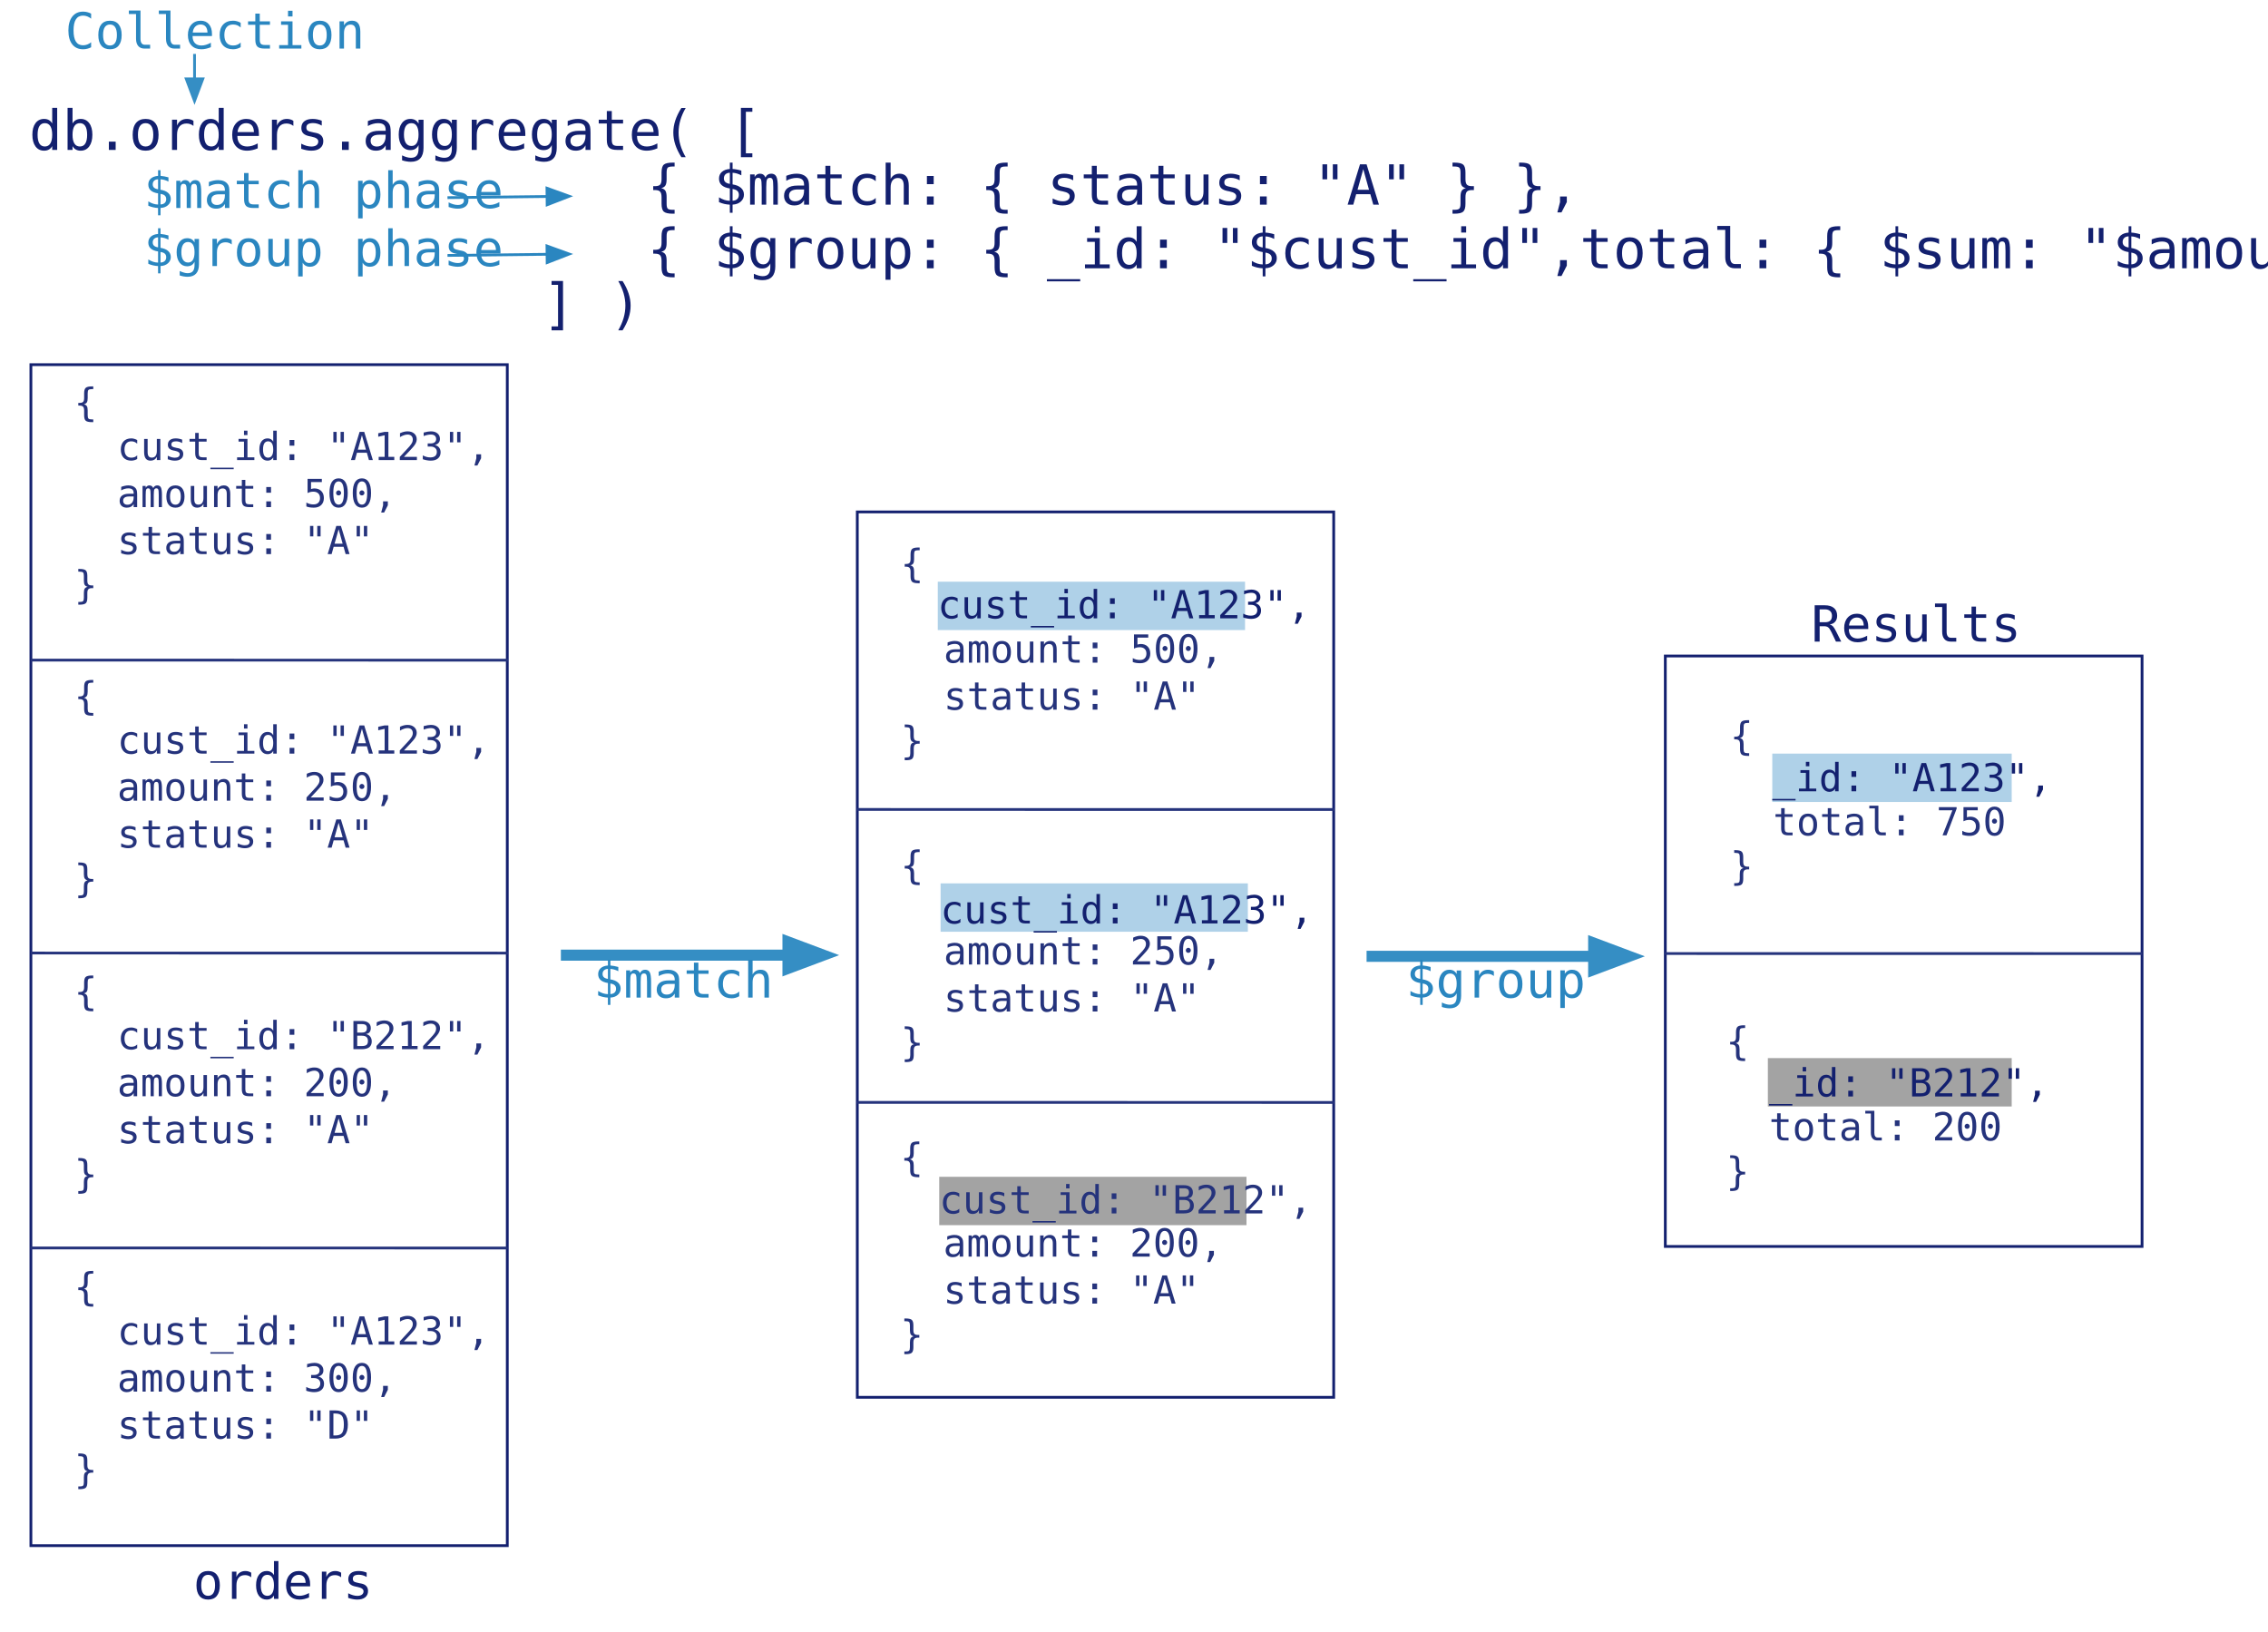
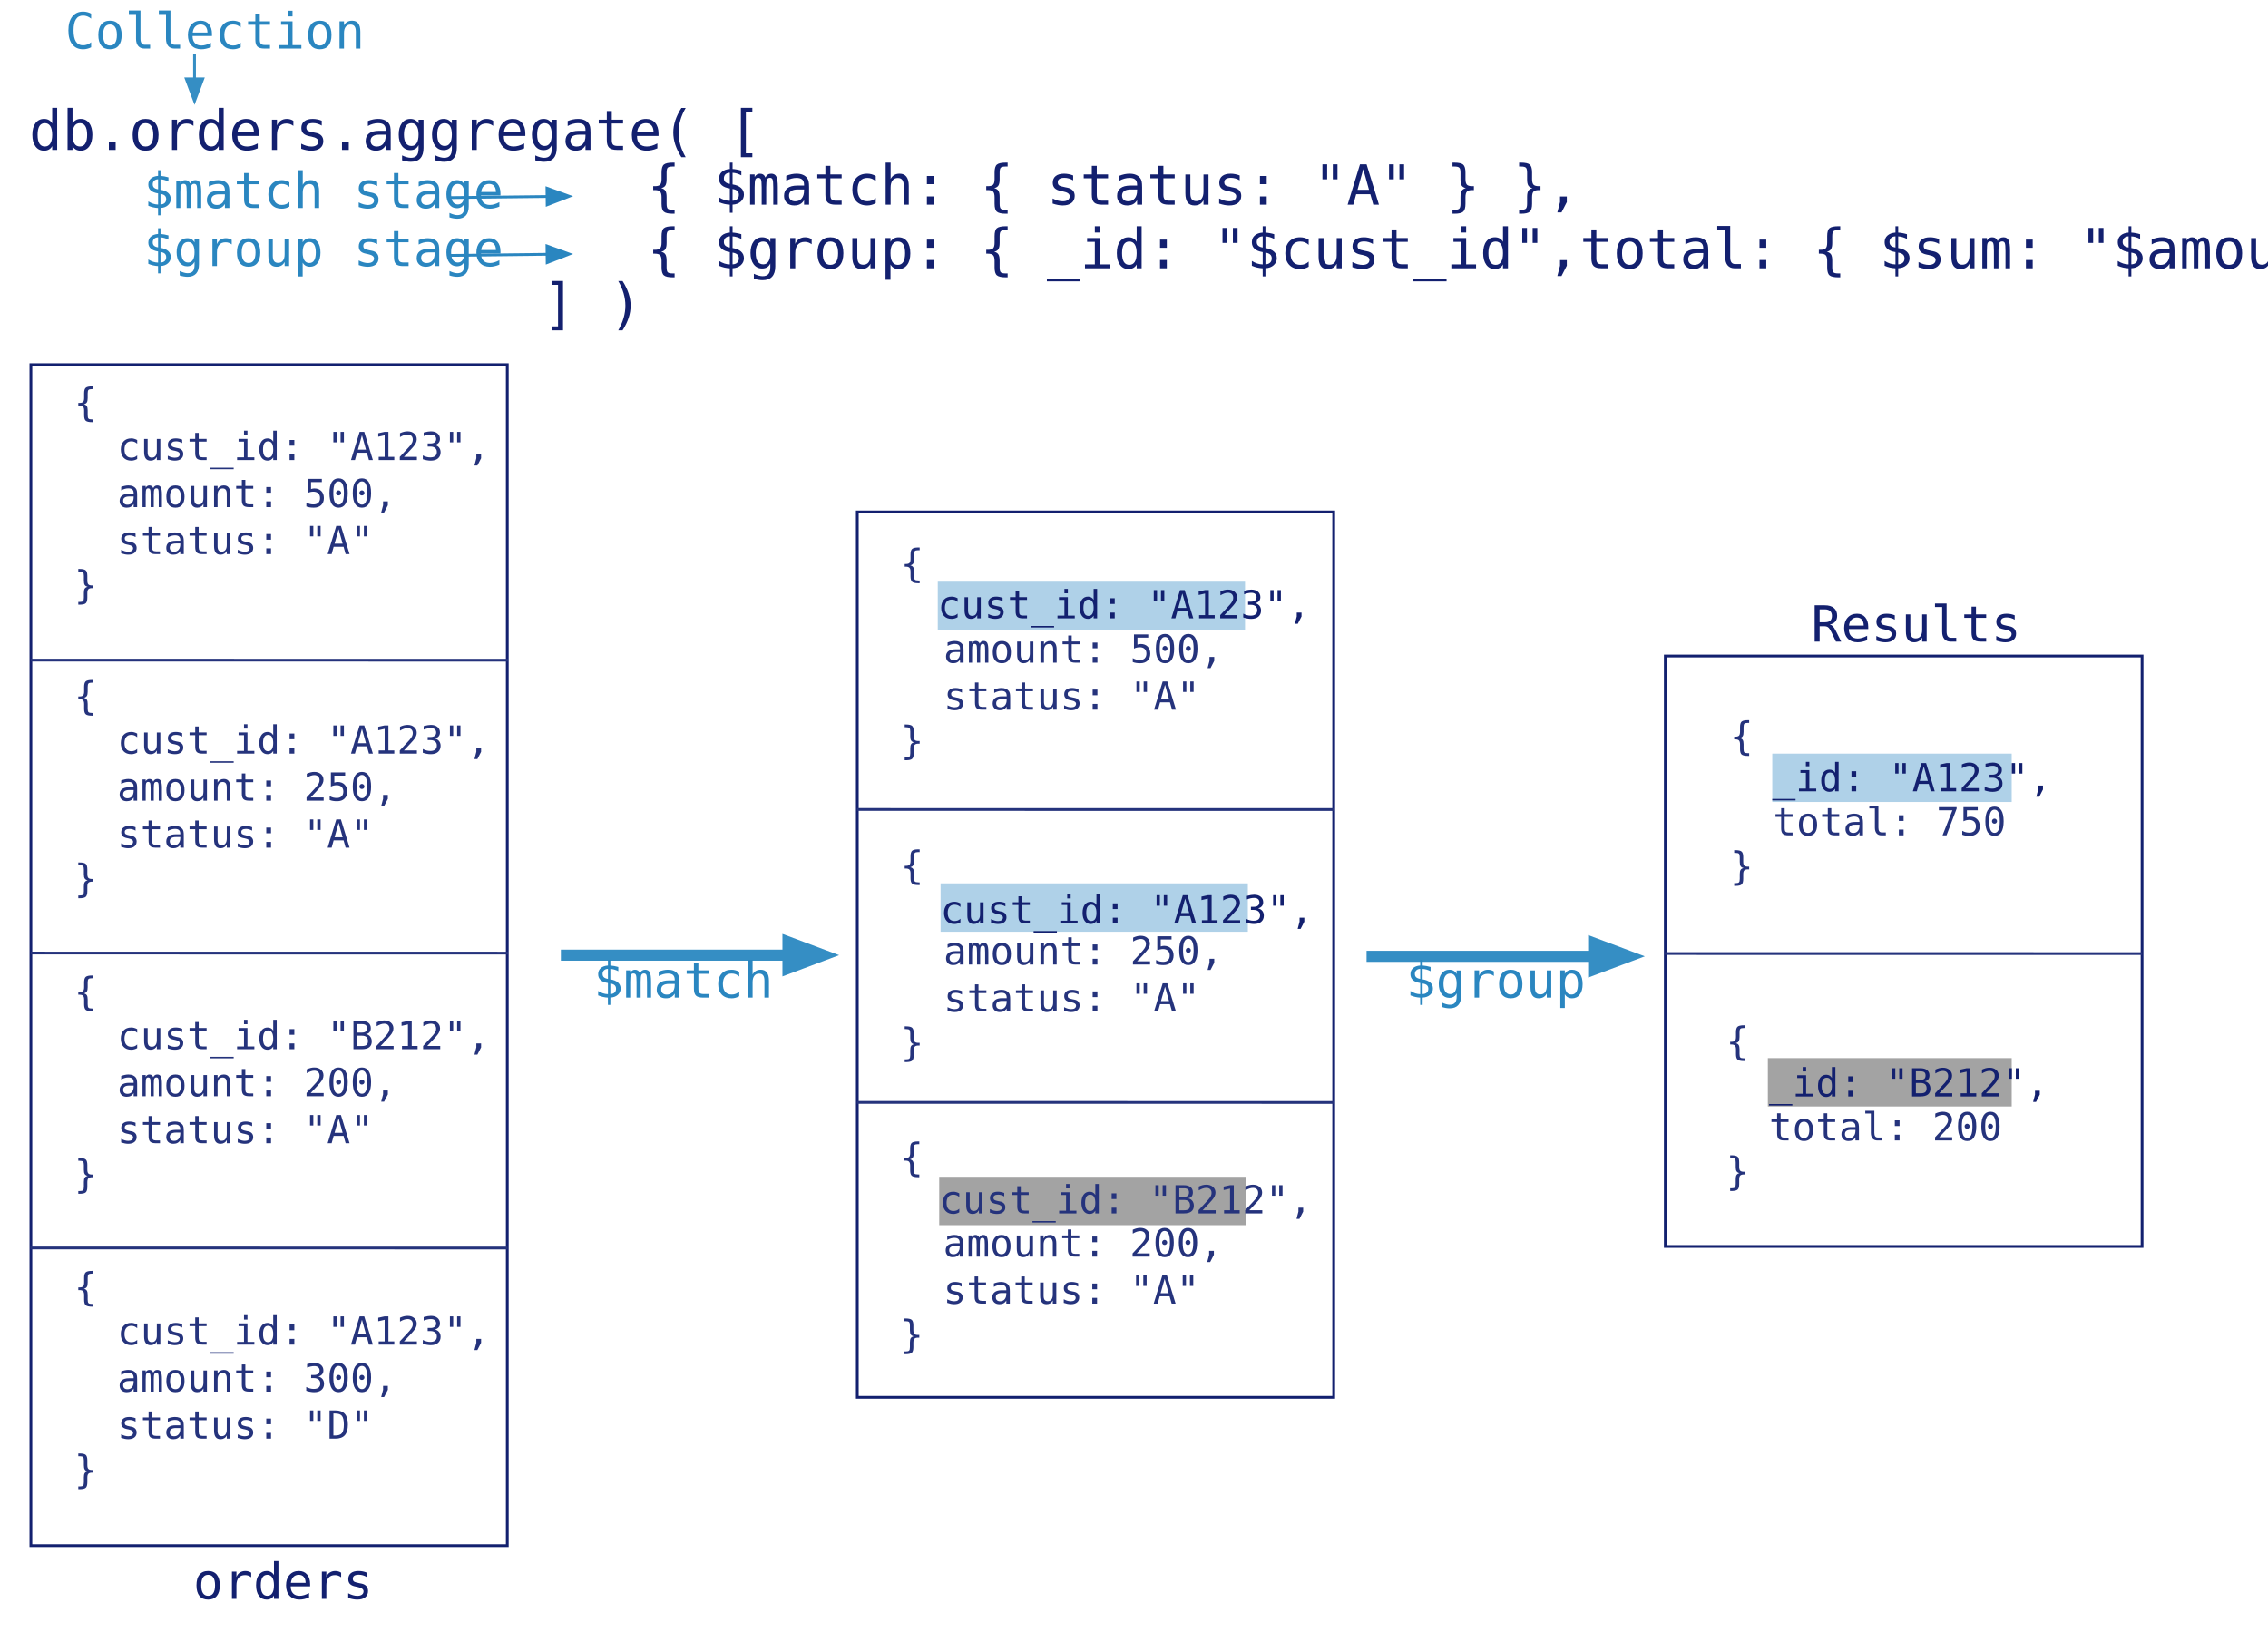
- <svg xmlns="http://www.w3.org/2000/svg" version="1.1" x="0px" y="0px" width="820" height="590" viewBox="0, 0, 820, 590">
-   <g id="Layer 2">
+ <svg xmlns="http://www.w3.org/2000/svg" version="1.1" x="0" y="0" width="820" height="590" viewBox="0, 0, 820, 590">
+   <g id="Layer_2">
    <g>
      <path d="M339.058,210.318 L450.147,210.318 L450.147,227.807 L339.058,227.807 z" fill="#AFD1E8" />
-       <text transform="matrix(1, 0, 0, 1, 397.538, 219.685)">
-         <tspan x="-58.559" y="3.878" font-family="Inconsolata" font-size="14" fill="#13206F">cust_id: "A123",</tspan>
+       <text transform="matrix(1, 0, 0, 1, 395.479, 219.063)">
+         <tspan x="-56.5" y="4.5" font-family="Inconsolata" font-size="14" fill="#13206F">cust_id: "A123",</tspan>
      </text>
    </g>
    <g>
      <path d="M340.074,319.396 L451.164,319.396 L451.164,336.885 L340.074,336.885 z" fill="#AFD1E8" />
-       <text transform="matrix(1, 0, 0, 1, 396.851, 329.563)">
-         <tspan x="-56.855" y="4.321" font-family="Inconsolata" font-size="14" fill="#13206F">cust_id: "A123",</tspan>
+       <text transform="matrix(1, 0, 0, 1, 396.496, 329.384)">
+         <tspan x="-56.5" y="4.5" font-family="Inconsolata" font-size="14" fill="#13206F">cust_id: "A123",</tspan>
      </text>
    </g>
    <path d="M309.96,185.092 L482.2,185.092 L482.2,505.213 L309.96,505.213 z" fill-opacity="0" stroke="#13206F" stroke-width="1" />
-     <text transform="matrix(1, 0, 0, 1, 383.292, 345.228)">
-       <tspan x="-57.707" y="-27.5" font-family="Inconsolata" font-size="14" fill="#25337C">{ </tspan>
-       <tspan x="-57.707" y="-12.5" font-family="Inconsolata" font-size="14" fill="#25337C">  </tspan>
-       <tspan x="-57.707" y="3.5" font-family="GillSansMT" font-size="14" fill="#25337C">    </tspan>
-       <tspan x="-42.148" y="3.5" font-family="Inconsolata" font-size="14" fill="#25337C">amount: 250,</tspan>
-       <tspan x="-57.707" y="20.5" font-family="GillSansMT" font-size="14" fill="#25337C">    </tspan>
-       <tspan x="-42.148" y="20.5" font-family="Inconsolata" font-size="14" fill="#25337C">status: "A"</tspan>
-       <tspan x="-57.707" y="36.5" font-family="Inconsolata" font-size="14" fill="#25337C">}</tspan>
-     </text>
-     <text transform="matrix(1, 0, 0, 1, 380.957, 236.092)">
-       <tspan x="-55.372" y="-27.5" font-family="Inconsolata" font-size="14" fill="#25337C">{ </tspan>
-       <tspan x="-55.372" y="-12.5" font-family="Inconsolata" font-size="14" fill="#25337C">  </tspan>
-       <tspan x="-55.372" y="3.5" font-family="GillSansMT" font-size="14" fill="#25337C">    </tspan>
-       <tspan x="-39.814" y="3.5" font-family="Inconsolata" font-size="14" fill="#25337C">amount: 500,</tspan>
-       <tspan x="-55.372" y="20.5" font-family="GillSansMT" font-size="14" fill="#25337C">    </tspan>
-       <tspan x="-39.814" y="20.5" font-family="Inconsolata" font-size="14" fill="#25337C">status: "A"</tspan>
-       <tspan x="-55.372" y="36.5" font-family="Inconsolata" font-size="14" fill="#25337C">}</tspan>
-     </text>
+     <g>
+       <text transform="matrix(1, 0, 0, 1, 329.585, 313.228)">
+         <tspan x="-4" y="4.5" font-family="Inconsolata" font-size="14" fill="#25337C">{ </tspan>
+       </text>
+       <text transform="matrix(1, 0, 0, 1, 383.644, 344.228)">
+         <tspan x="-42.5" y="4.5" font-family="Inconsolata" font-size="14" fill="#25337C">amount: 250,</tspan>
+       </text>
+       <text transform="matrix(1, 0, 0, 1, 380.144, 361.228)">
+         <tspan x="-39" y="4.5" font-family="Inconsolata" font-size="14" fill="#25337C">status: "A"</tspan>
+       </text>
+       <text transform="matrix(1, 0, 0, 1, 329.585, 377.228)">
+         <tspan x="-4" y="4.5" font-family="Inconsolata" font-size="14" fill="#25337C">}</tspan>
+       </text>
+     </g>
+     <g>
+       <text transform="matrix(1, 0, 0, 1, 329.585, 204.092)">
+         <tspan x="-4" y="4.5" font-family="Inconsolata" font-size="14" fill="#25337C">{ </tspan>
+       </text>
+       <text transform="matrix(1, 0, 0, 1, 383.643, 235.092)">
+         <tspan x="-42.5" y="4.5" font-family="Inconsolata" font-size="14" fill="#25337C">amount: 500,</tspan>
+       </text>
+       <text transform="matrix(1, 0, 0, 1, 380.143, 252.092)">
+         <tspan x="-39" y="4.5" font-family="Inconsolata" font-size="14" fill="#25337C">status: "A"</tspan>
+       </text>
+       <text transform="matrix(1, 0, 0, 1, 329.585, 268.092)">
+         <tspan x="-4" y="4.5" font-family="Inconsolata" font-size="14" fill="#25337C">}</tspan>
+       </text>
+     </g>
    <path d="M309.83,292.67 L482.33,292.693" fill-opacity="0" stroke="#25337C" stroke-width="1" />
    <path d="M309.83,398.58 L482.33,398.603" fill-opacity="0" stroke="#25337C" stroke-width="1" />
-     <text transform="matrix(1, 0, 0, 1, 383.227, 450.846)">
-       <tspan x="-57.772" y="-27.5" font-family="Inconsolata" font-size="14" fill="#25337C">{ </tspan>
-       <tspan x="-57.772" y="-12.5" font-family="Inconsolata" font-size="14" fill="#25337C">  </tspan>
-       <tspan x="-57.772" y="3.5" font-family="GillSansMT" font-size="14" fill="#25337C">    </tspan>
-       <tspan x="-42.213" y="3.5" font-family="Inconsolata" font-size="14" fill="#25337C">amount: 200,</tspan>
-       <tspan x="-57.772" y="20.5" font-family="GillSansMT" font-size="14" fill="#25337C">    </tspan>
-       <tspan x="-42.213" y="20.5" font-family="Inconsolata" font-size="14" fill="#25337C">status: "A"</tspan>
-       <tspan x="-57.772" y="36.5" font-family="Inconsolata" font-size="14" fill="#25337C">}</tspan>
-     </text>
+     <g>
+       <text transform="matrix(1, 0, 0, 1, 329.455, 418.846)">
+         <tspan x="-4" y="4.5" font-family="Inconsolata" font-size="14" fill="#25337C">{ </tspan>
+       </text>
+       <text transform="matrix(1, 0, 0, 1, 383.514, 449.846)">
+         <tspan x="-42.5" y="4.5" font-family="Inconsolata" font-size="14" fill="#25337C">amount: 200,</tspan>
+       </text>
+       <text transform="matrix(1, 0, 0, 1, 380.014, 466.846)">
+         <tspan x="-39" y="4.5" font-family="Inconsolata" font-size="14" fill="#25337C">status: "A"</tspan>
+       </text>
+       <text transform="matrix(1, 0, 0, 1, 329.455, 482.846)">
+         <tspan x="-4" y="4.5" font-family="Inconsolata" font-size="14" fill="#25337C">}</tspan>
+       </text>
+     </g>
    <path d="M339.58,425.484 L450.67,425.484 L450.67,442.972 L339.58,442.972 z" fill="#A3A3A3" />
-     <text transform="matrix(1, 0, 0, 1, 395.58, 434.228)">
-       <tspan x="-56" y="4.5" font-family="Inconsolata" font-size="14" fill="#25337C">cust_id: "B212",</tspan>
+     <text transform="matrix(1, 0, 0, 1, 396.08, 434.228)">
+       <tspan x="-56.5" y="4.5" font-family="Inconsolata" font-size="14" fill="#25337C">cust_id: "B212",</tspan>
    </text>
    <g>
      <path d="M11.17,131.848 L183.41,131.848 L183.41,558.848 L11.17,558.848 z" fill-opacity="0" stroke="#13206F" stroke-width="1" />
-       <text transform="matrix(1, 0, 0, 1, 93.295, 178.848)">
-         <tspan x="-66.5" y="-28.5" font-family="Inconsolata" font-size="14" fill="#25337C">{ </tspan>
-         <tspan x="-66.5" y="-12.5" font-family="GillSansMT" font-size="14" fill="#25337C">    </tspan>
-         <tspan x="-50.941" y="-12.5" font-family="Inconsolata" font-size="14" fill="#25337C">cust_id: "A123",</tspan>
-         <tspan x="-66.5" y="4.5" font-family="GillSansMT" font-size="14" fill="#25337C">    </tspan>
-         <tspan x="-50.941" y="4.5" font-family="Inconsolata" font-size="14" fill="#25337C">amount: 500,</tspan>
-         <tspan x="-66.5" y="21.5" font-family="GillSansMT" font-size="14" fill="#25337C">    </tspan>
-         <tspan x="-50.941" y="21.5" font-family="Inconsolata" font-size="14" fill="#25337C">status: "A"</tspan>
-         <tspan x="-66.5" y="37.5" font-family="Inconsolata" font-size="14" fill="#25337C">}</tspan>
-       </text>
+       <g>
+         <text transform="matrix(1, 0, 0, 1, 30.795, 145.848)">
+           <tspan x="-4" y="4.5" font-family="Inconsolata" font-size="14" fill="#25337C">{ </tspan>
+         </text>
+         <text transform="matrix(1, 0, 0, 1, 98.854, 161.848)">
+           <tspan x="-56.5" y="4.5" font-family="Inconsolata" font-size="14" fill="#25337C">cust_id: "A123",</tspan>
+         </text>
+         <text transform="matrix(1, 0, 0, 1, 84.854, 178.848)">
+           <tspan x="-42.5" y="4.5" font-family="Inconsolata" font-size="14" fill="#25337C">amount: 500,</tspan>
+         </text>
+         <text transform="matrix(1, 0, 0, 1, 81.354, 195.848)">
+           <tspan x="-39" y="4.5" font-family="Inconsolata" font-size="14" fill="#25337C">status: "A"</tspan>
+         </text>
+         <text transform="matrix(1, 0, 0, 1, 30.795, 211.848)">
+           <tspan x="-4" y="4.5" font-family="Inconsolata" font-size="14" fill="#25337C">}</tspan>
+         </text>
+       </g>
      <path d="M11.17,238.672 L183.67,238.695" fill-opacity="0" stroke="#25337C" stroke-width="1" />
-       <text transform="matrix(1, 0, 0, 1, 93.295, 284.984)">
-         <tspan x="-66.5" y="-28.5" font-family="Inconsolata" font-size="14" fill="#25337C">{ </tspan>
-         <tspan x="-66.5" y="-12.5" font-family="GillSansMT" font-size="14" fill="#25337C">    </tspan>
-         <tspan x="-50.941" y="-12.5" font-family="Inconsolata" font-size="14" fill="#25337C">cust_id: "A123",</tspan>
-         <tspan x="-66.5" y="4.5" font-family="GillSansMT" font-size="14" fill="#25337C">    </tspan>
-         <tspan x="-50.941" y="4.5" font-family="Inconsolata" font-size="14" fill="#25337C">amount: 250,</tspan>
-         <tspan x="-66.5" y="21.5" font-family="GillSansMT" font-size="14" fill="#25337C">    </tspan>
-         <tspan x="-50.941" y="21.5" font-family="Inconsolata" font-size="14" fill="#25337C">status: "A"</tspan>
-         <tspan x="-66.5" y="37.5" font-family="Inconsolata" font-size="14" fill="#25337C">}</tspan>
-       </text>
+       <g>
+         <text transform="matrix(1, 0, 0, 1, 30.795, 251.984)">
+           <tspan x="-4" y="4.5" font-family="Inconsolata" font-size="14" fill="#25337C">{ </tspan>
+         </text>
+         <text transform="matrix(1, 0, 0, 1, 98.854, 267.984)">
+           <tspan x="-56.5" y="4.5" font-family="Inconsolata" font-size="14" fill="#25337C">cust_id: "A123",</tspan>
+         </text>
+         <text transform="matrix(1, 0, 0, 1, 84.854, 284.984)">
+           <tspan x="-42.5" y="4.5" font-family="Inconsolata" font-size="14" fill="#25337C">amount: 250,</tspan>
+         </text>
+         <text transform="matrix(1, 0, 0, 1, 81.354, 301.984)">
+           <tspan x="-39" y="4.5" font-family="Inconsolata" font-size="14" fill="#25337C">status: "A"</tspan>
+         </text>
+         <text transform="matrix(1, 0, 0, 1, 30.795, 317.984)">
+           <tspan x="-4" y="4.5" font-family="Inconsolata" font-size="14" fill="#25337C">}</tspan>
+         </text>
+       </g>
      <path d="M11.17,344.582 L183.67,344.605" fill-opacity="0" stroke="#25337C" stroke-width="1" />
-       <text transform="matrix(1, 0, 0, 1, 93.295, 391.848)">
-         <tspan x="-66.5" y="-28.5" font-family="Inconsolata" font-size="14" fill="#25337C">{ </tspan>
-         <tspan x="-66.5" y="-12.5" font-family="GillSansMT" font-size="14" fill="#25337C">    </tspan>
-         <tspan x="-50.941" y="-12.5" font-family="Inconsolata" font-size="14" fill="#25337C">cust_id: "B212",</tspan>
-         <tspan x="-66.5" y="4.5" font-family="GillSansMT" font-size="14" fill="#25337C">    </tspan>
-         <tspan x="-50.941" y="4.5" font-family="Inconsolata" font-size="14" fill="#25337C">amount: 200,</tspan>
-         <tspan x="-66.5" y="21.5" font-family="GillSansMT" font-size="14" fill="#25337C">    </tspan>
-         <tspan x="-50.941" y="21.5" font-family="Inconsolata" font-size="14" fill="#25337C">status: "A"</tspan>
-         <tspan x="-66.5" y="37.5" font-family="Inconsolata" font-size="14" fill="#25337C">}</tspan>
-       </text>
+       <g>
+         <text transform="matrix(1, 0, 0, 1, 30.795, 358.848)">
+           <tspan x="-4" y="4.5" font-family="Inconsolata" font-size="14" fill="#25337C">{ </tspan>
+         </text>
+         <text transform="matrix(1, 0, 0, 1, 98.854, 374.848)">
+           <tspan x="-56.5" y="4.5" font-family="Inconsolata" font-size="14" fill="#25337C">cust_id: "B212",</tspan>
+         </text>
+         <text transform="matrix(1, 0, 0, 1, 84.854, 391.848)">
+           <tspan x="-42.5" y="4.5" font-family="Inconsolata" font-size="14" fill="#25337C">amount: 200,</tspan>
+         </text>
+         <text transform="matrix(1, 0, 0, 1, 81.354, 408.848)">
+           <tspan x="-39" y="4.5" font-family="Inconsolata" font-size="14" fill="#25337C">status: "A"</tspan>
+         </text>
+         <text transform="matrix(1, 0, 0, 1, 30.795, 424.848)">
+           <tspan x="-4" y="4.5" font-family="Inconsolata" font-size="14" fill="#25337C">}</tspan>
+         </text>
+       </g>
      <path d="M10.998,451.215 L183.498,451.238" fill-opacity="0" stroke="#25337C" stroke-width="1" />
-       <text transform="matrix(1, 0, 0, 1, 93.295, 498.652)">
-         <tspan x="-66.5" y="-28.5" font-family="Inconsolata" font-size="14" fill="#25337C">{ </tspan>
-         <tspan x="-66.5" y="-12.5" font-family="GillSansMT" font-size="14" fill="#25337C">    </tspan>
-         <tspan x="-50.941" y="-12.5" font-family="Inconsolata" font-size="14" fill="#25337C">cust_id: "A123",</tspan>
-         <tspan x="-66.5" y="4.5" font-family="GillSansMT" font-size="14" fill="#25337C">    </tspan>
-         <tspan x="-50.941" y="4.5" font-family="Inconsolata" font-size="14" fill="#25337C">amount: 300,</tspan>
-         <tspan x="-66.5" y="21.5" font-family="GillSansMT" font-size="14" fill="#25337C">    </tspan>
-         <tspan x="-50.941" y="21.5" font-family="Inconsolata" font-size="14" fill="#25337C">status: "D"</tspan>
-         <tspan x="-66.5" y="37.5" font-family="Inconsolata" font-size="14" fill="#25337C">}</tspan>
-       </text>
+       <g>
+         <text transform="matrix(1, 0, 0, 1, 30.795, 465.652)">
+           <tspan x="-4" y="4.5" font-family="Inconsolata" font-size="14" fill="#25337C">{ </tspan>
+         </text>
+         <text transform="matrix(1, 0, 0, 1, 98.854, 481.652)">
+           <tspan x="-56.5" y="4.5" font-family="Inconsolata" font-size="14" fill="#25337C">cust_id: "A123",</tspan>
+         </text>
+         <text transform="matrix(1, 0, 0, 1, 84.854, 498.652)">
+           <tspan x="-42.5" y="4.5" font-family="Inconsolata" font-size="14" fill="#25337C">amount: 300,</tspan>
+         </text>
+         <text transform="matrix(1, 0, 0, 1, 81.354, 515.652)">
+           <tspan x="-39" y="4.5" font-family="Inconsolata" font-size="14" fill="#25337C">status: "D"</tspan>
+         </text>
+         <text transform="matrix(1, 0, 0, 1, 30.795, 531.652)">
+           <tspan x="-4" y="4.5" font-family="Inconsolata" font-size="14" fill="#25337C">}</tspan>
+         </text>
+       </g>
    </g>
    <path d="M640.77,272.477 L727.335,272.477 L727.335,289.965 L640.77,289.965 z" fill="#AFD1E8" />
-     <text transform="matrix(1, 0, 0, 1, 686.657, 282.221)">
-       <tspan x="-45.887" y="3.878" font-family="Inconsolata" font-size="14" fill="#13206F">_id: "A123",</tspan>
-     </text>
-     <text transform="matrix(1, 0, 0, 1, 671.317, 290.027)">
-       <tspan x="-45.827" y="-19" font-family="Inconsolata" font-size="14" fill="#25337C">{ </tspan>
-       <tspan x="-45.827" y="-4" font-family="Inconsolata" font-size="14" fill="#25337C">  </tspan>
-       <tspan x="-45.827" y="12" font-family="GillSansMT" font-size="14" fill="#25337C">    </tspan>
-       <tspan x="-30.269" y="12" font-family="Inconsolata" font-size="14" fill="#25337C">total: 750</tspan>
-       <tspan x="-45.827" y="28" font-family="Inconsolata" font-size="14" fill="#25337C">}</tspan>
-     </text>
+     <text transform="matrix(1, 0, 0, 1, 683.27, 281.599)">
+       <tspan x="-42.5" y="4.5" font-family="Inconsolata" font-size="14" fill="#13206F">_id: "A123",</tspan>
+     </text>
+     <g>
+       <text transform="matrix(1, 0, 0, 1, 629.49, 266.527)">
+         <tspan x="-4" y="4.5" font-family="Inconsolata" font-size="14" fill="#25337C">{ </tspan>
+       </text>
+       <text transform="matrix(1, 0, 0, 1, 676.548, 297.527)">
+         <tspan x="-35.5" y="4.5" font-family="Inconsolata" font-size="14" fill="#25337C">total: 750</tspan>
+       </text>
+       <text transform="matrix(1, 0, 0, 1, 629.49, 313.527)">
+         <tspan x="-4" y="4.5" font-family="Inconsolata" font-size="14" fill="#25337C">}</tspan>
+       </text>
+     </g>
    <path d="M639.172,382.568 L727.335,382.568 L727.335,400.057 L639.172,400.057 z" fill="#A3A3A3" />
-     <text transform="matrix(1, 0, 0, 1, 682.678, 392.113)">
-       <tspan x="-43.068" y="4.321" font-family="Inconsolata" font-size="14" fill="#13206F">_id: "B212",</tspan>
-     </text>
-     <text transform="matrix(1, 0, 0, 1, 675.682, 400.348)">
-       <tspan x="-51.653" y="-19" font-family="Inconsolata" font-size="14" fill="#25337C">{ </tspan>
-       <tspan x="-51.653" y="-4" font-family="Inconsolata" font-size="14" fill="#25337C">  </tspan>
-       <tspan x="-51.653" y="12" font-family="GillSansMT" font-size="14" fill="#25337C">    </tspan>
-       <tspan x="-36.095" y="12" font-family="Inconsolata" font-size="14" fill="#25337C">total: 200</tspan>
-       <tspan x="-51.653" y="28" font-family="Inconsolata" font-size="14" fill="#25337C">}</tspan>
-     </text>
+     <text transform="matrix(1, 0, 0, 1, 682.11, 391.934)">
+       <tspan x="-42.5" y="4.5" font-family="Inconsolata" font-size="14" fill="#13206F">_id: "B212",</tspan>
+     </text>
+     <g>
+       <text transform="matrix(1, 0, 0, 1, 628.029, 376.848)">
+         <tspan x="-4" y="4.5" font-family="Inconsolata" font-size="14" fill="#25337C">{ </tspan>
+       </text>
+       <text transform="matrix(1, 0, 0, 1, 675.087, 407.848)">
+         <tspan x="-35.5" y="4.5" font-family="Inconsolata" font-size="14" fill="#25337C">total: 200</tspan>
+       </text>
+       <text transform="matrix(1, 0, 0, 1, 628.029, 423.848)">
+         <tspan x="-4" y="4.5" font-family="Inconsolata" font-size="14" fill="#25337C">}</tspan>
+       </text>
+     </g>
    <path d="M602.097,237.184 L774.467,237.184 L774.467,450.672 L602.097,450.672 z" fill-opacity="0" stroke="#13206F" stroke-width="1" />
    <path d="M601.967,344.762 L774.467,344.785" fill-opacity="0" stroke="#25337C" stroke-width="1" />
-     <text transform="matrix(1, 0, 0, 1, 126.601, 48.701)">
-       <tspan x="-116.103" y="5.5" font-family="Inconsolata" font-size="20" fill="#13206F">db.orders.aggregate( [</tspan>
+     <text transform="matrix(1, 0, 0, 1, 120.998, 48.201)">
+       <tspan x="-110.5" y="6" font-family="Inconsolata" font-size="20" fill="#13206F">db.orders.aggregate( [</tspan>
    </text>
    <g>
      <path d="M161.787,71.459 L197.788,71.046" fill-opacity="0" stroke="#2A86C0" stroke-width="1" />
-       <path d="M197.822,74.046 L205.787,70.955 L197.753,68.047 z" fill="#2A86C0" fill-opacity="1" stroke="#2A86C0" stroke-width="1" stroke-opacity="1" />
+       <g>
+         <path d="M197.822,74.046 L205.787,70.955 L197.753,68.047 z" fill="#2A86C0" />
+         <path d="M197.822,74.046 L205.787,70.955 L197.753,68.047 z" fill-opacity="0" stroke="#2A86C0" stroke-width="1" />
+       </g>
    </g>
    <g>
      <path d="M161.787,92.354 L197.788,91.941" fill-opacity="0" stroke="#2A86C0" stroke-width="1" />
-       <path d="M197.822,94.941 L205.787,91.849 L197.753,88.941 z" fill="#2A86C0" fill-opacity="1" stroke="#2A86C0" stroke-width="1" stroke-opacity="1" />
-     </g>
-     <text transform="matrix(1, 0, 0, 1, 110.119, 70.701)">
-       <tspan x="-58.168" y="4.5" font-family="Inconsolata" font-size="18" fill="#2A86C0">$match phase</tspan>
-     </text>
-     <text transform="matrix(1, 0, 0, 1, 110.119, 90.701)">
-       <tspan x="-58.168" y="5.5" font-family="Inconsolata" font-size="18" fill="#2A86C0">$group phase</tspan>
-     </text>
-     <text transform="matrix(1, 0, 0, 1, 69.834, 12.227)">
-       <tspan x="-46.323" y="5.337" font-family="Inconsolata" font-size="18" fill="#2A86C0">Collection</tspan>
-     </text>
-     <text transform="matrix(1, 0, 0, 1, 96.834, 572.598)">
-       <tspan x="-27" y="5.5" font-family="Inconsolata" font-size="18" fill="#13206F">orders</tspan>
-     </text>
-     <text transform="matrix(1, 0, 0, 1, 687.717, 226.83)">
-       <tspan x="-32.869" y="5.146" font-family="Inconsolata" font-size="18" fill="#13206F">Results</tspan>
+       <g>
+         <path d="M197.822,94.941 L205.787,91.849 L197.753,88.941 z" fill="#2A86C0" />
+         <path d="M197.822,94.941 L205.787,91.849 L197.753,88.941 z" fill-opacity="0" stroke="#2A86C0" stroke-width="1" />
+       </g>
+     </g>
+     <text transform="matrix(1, 0, 0, 1, 106.451, 69.701)">
+       <tspan x="-54.5" y="5.5" font-family="Inconsolata" font-size="18" fill="#2A86C0">$match stage</tspan>
+     </text>
+     <text transform="matrix(1, 0, 0, 1, 106.451, 90.701)">
+       <tspan x="-54.5" y="5.5" font-family="Inconsolata" font-size="18" fill="#2A86C0">$group stage</tspan>
+     </text>
+     <text transform="matrix(1, 0, 0, 1, 69.011, 12.064)">
+       <tspan x="-45.5" y="5.5" font-family="Inconsolata" font-size="18" fill="#2A86C0">Collection</tspan>
+     </text>
+     <text transform="matrix(1, 0, 0, 1, 97.334, 572.598)">
+       <tspan x="-27.5" y="5.5" font-family="Inconsolata" font-size="18" fill="#13206F">orders</tspan>
+     </text>
+     <text transform="matrix(1, 0, 0, 1, 686.848, 226.476)">
+       <tspan x="-32" y="5.5" font-family="Inconsolata" font-size="18" fill="#13206F">Results</tspan>
    </text>
    <g>
      <path d="M494.088,345.77 L576.196,345.77" fill-opacity="0" stroke="#358EC4" stroke-width="4" />
-       <path d="M576.196,350.57 L588.996,345.77 L576.196,340.97 z" fill="#358EC4" fill-opacity="1" stroke="#358EC4" stroke-width="4" stroke-opacity="1" />
+       <g>
+         <path d="M576.196,350.57 L588.996,345.77 L576.196,340.97 z" fill="#358EC4" />
+         <path d="M576.196,350.57 L588.996,345.77 L576.196,340.97 z" fill-opacity="0" stroke="#358EC4" stroke-width="4" />
+       </g>
    </g>
    <g>
      <path d="M202.787,345.348 L284.895,345.348" fill-opacity="0" stroke="#358EC4" stroke-width="4" />
-       <path d="M284.895,350.148 L297.695,345.348 L284.895,340.548 z" fill="#358EC4" fill-opacity="1" stroke="#358EC4" stroke-width="4" stroke-opacity="1" />
-     </g>
-     <text transform="matrix(1, 0, 0, 1, 241.596, 355.199)">
-       <tspan x="-27" y="5.5" font-family="Inconsolata" font-size="18" fill="#2A86C0">$match</tspan>
-     </text>
-     <text transform="matrix(1, 0, 0, 1, 535.283, 355.199)">
-       <tspan x="-27" y="5.5" font-family="Inconsolata" font-size="18" fill="#2A86C0">$group</tspan>
-     </text>
-     <text transform="matrix(1, 0, 0, 1, 525.508, 92.5)">
-       <tspan x="-291.492" y="-18.5" font-family="Inconsolata" font-size="20" fill="#13206F">{ $match: { status: "A" } }, </tspan>
-       <tspan x="-291.492" y="4.5" font-family="Inconsolata" font-size="20" fill="#13206F">{ $group: { _id: "$cust_id",total: { $sum: "$amount" } } }</tspan>
-     </text>
-     <text transform="matrix(1, 0, 0, 1, 218.486, 122.289)">
-       <tspan x="-22.441" y="-5.5" font-family="Inconsolata" font-size="20" fill="#13206F"> ] )</tspan>
+       <g>
+         <path d="M284.895,350.148 L297.695,345.348 L284.895,340.548 z" fill="#358EC4" />
+         <path d="M284.895,350.148 L297.695,345.348 L284.895,340.548 z" fill-opacity="0" stroke="#358EC4" stroke-width="4" />
+       </g>
+     </g>
+     <text transform="matrix(1, 0, 0, 1, 242.096, 355.199)">
+       <tspan x="-27.5" y="5.5" font-family="Inconsolata" font-size="18" fill="#2A86C0">$match</tspan>
+     </text>
+     <text transform="matrix(1, 0, 0, 1, 535.783, 355.199)">
+       <tspan x="-27.5" y="5.5" font-family="Inconsolata" font-size="18" fill="#2A86C0">$group</tspan>
+     </text>
+     <g>
+       <text transform="matrix(1, 0, 0, 1, 374.516, 68)">
+         <tspan x="-140.5" y="6" font-family="Inconsolata" font-size="20" fill="#13206F">{ $match: { status: "A" } }, </tspan>
+       </text>
+       <text transform="matrix(1, 0, 0, 1, 524.516, 91)">
+         <tspan x="-290.5" y="6" font-family="Inconsolata" font-size="20" fill="#13206F">{ $group: { _id: "$cust_id",total: { $sum: "$amount" } } }</tspan>
+       </text>
+     </g>
+     <text transform="matrix(1, 0, 0, 1, 216.545, 110.789)">
+       <tspan x="-20.5" y="6" font-family="Inconsolata" font-size="20" fill="#13206F"> ] )</tspan>
    </text>
    <g>
      <path d="M70.334,19.5 L70.334,28.5" fill-opacity="0" stroke="#358EC4" stroke-width="1" />
-       <path d="M67.334,28.5 L70.334,36.5 L73.334,28.5 z" fill="#358EC4" fill-opacity="1" stroke="#358EC4" stroke-width="1" stroke-opacity="1" />
+       <g>
+         <path d="M67.334,28.5 L70.334,36.5 L73.334,28.5 z" fill="#358EC4" />
+         <path d="M67.334,28.5 L70.334,36.5 L73.334,28.5 z" fill-opacity="0" stroke="#358EC4" stroke-width="1" />
+       </g>
    </g>
  </g>
-   <defs />
</svg>
